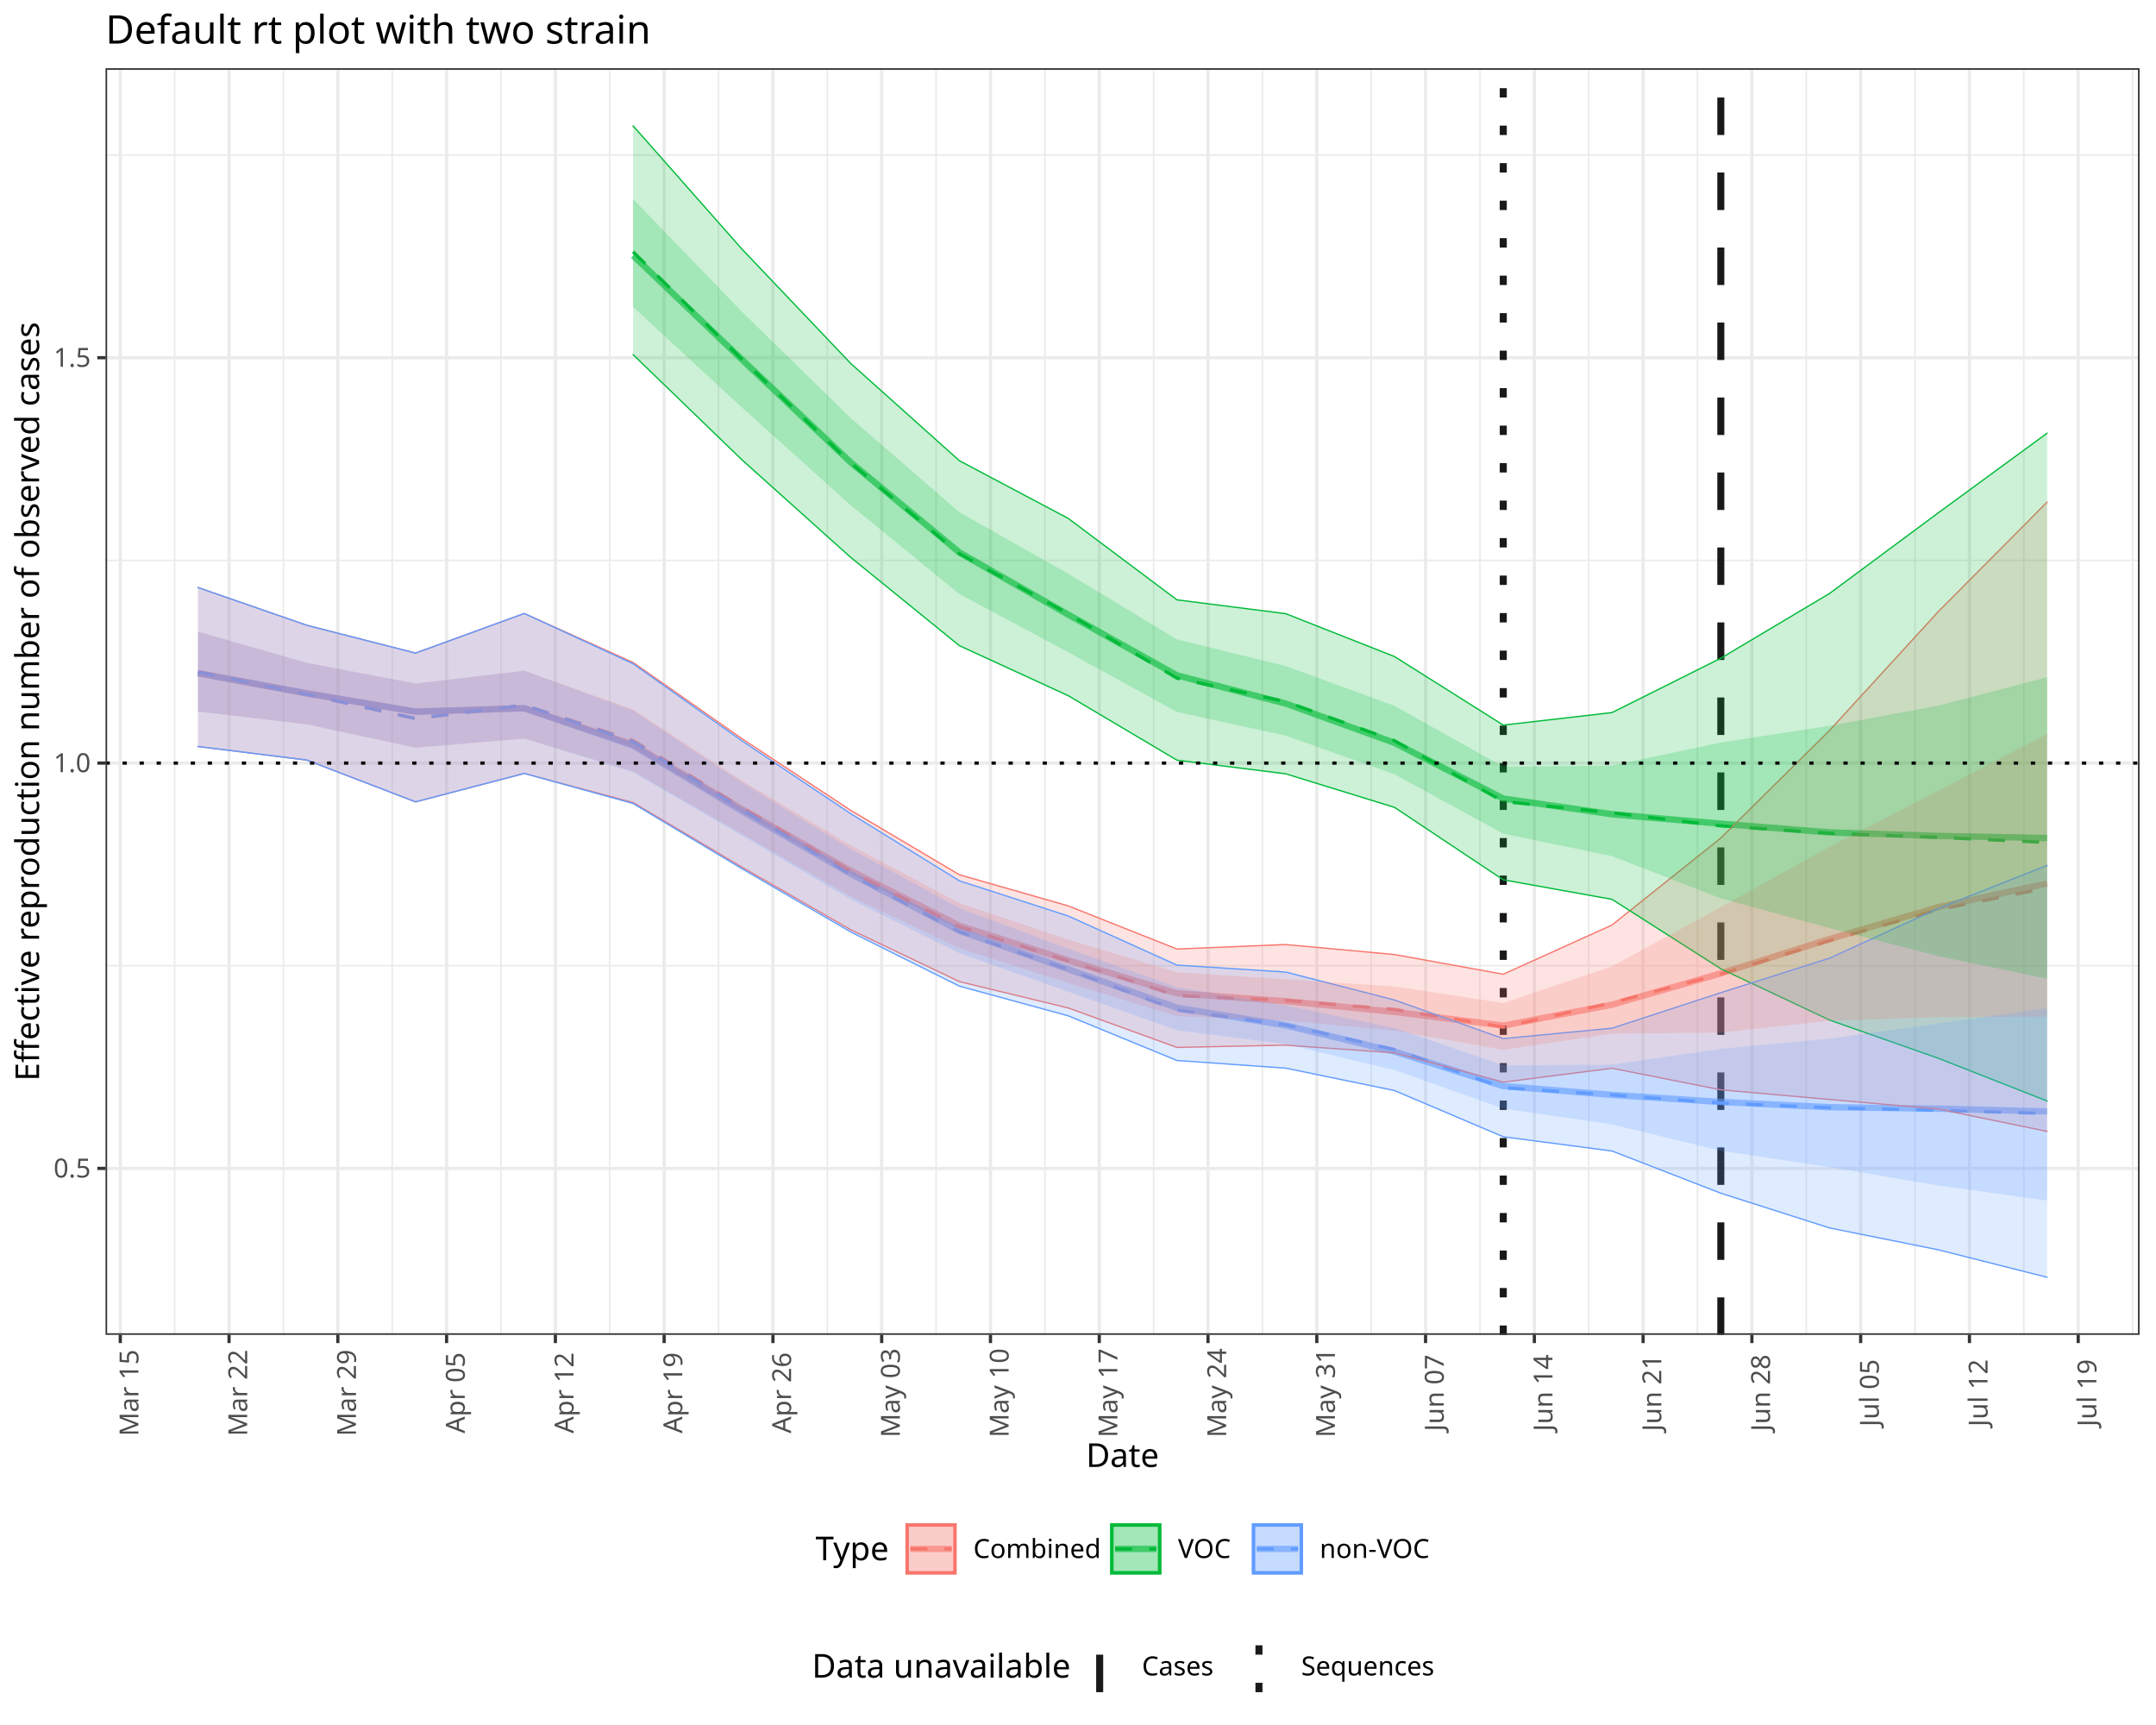
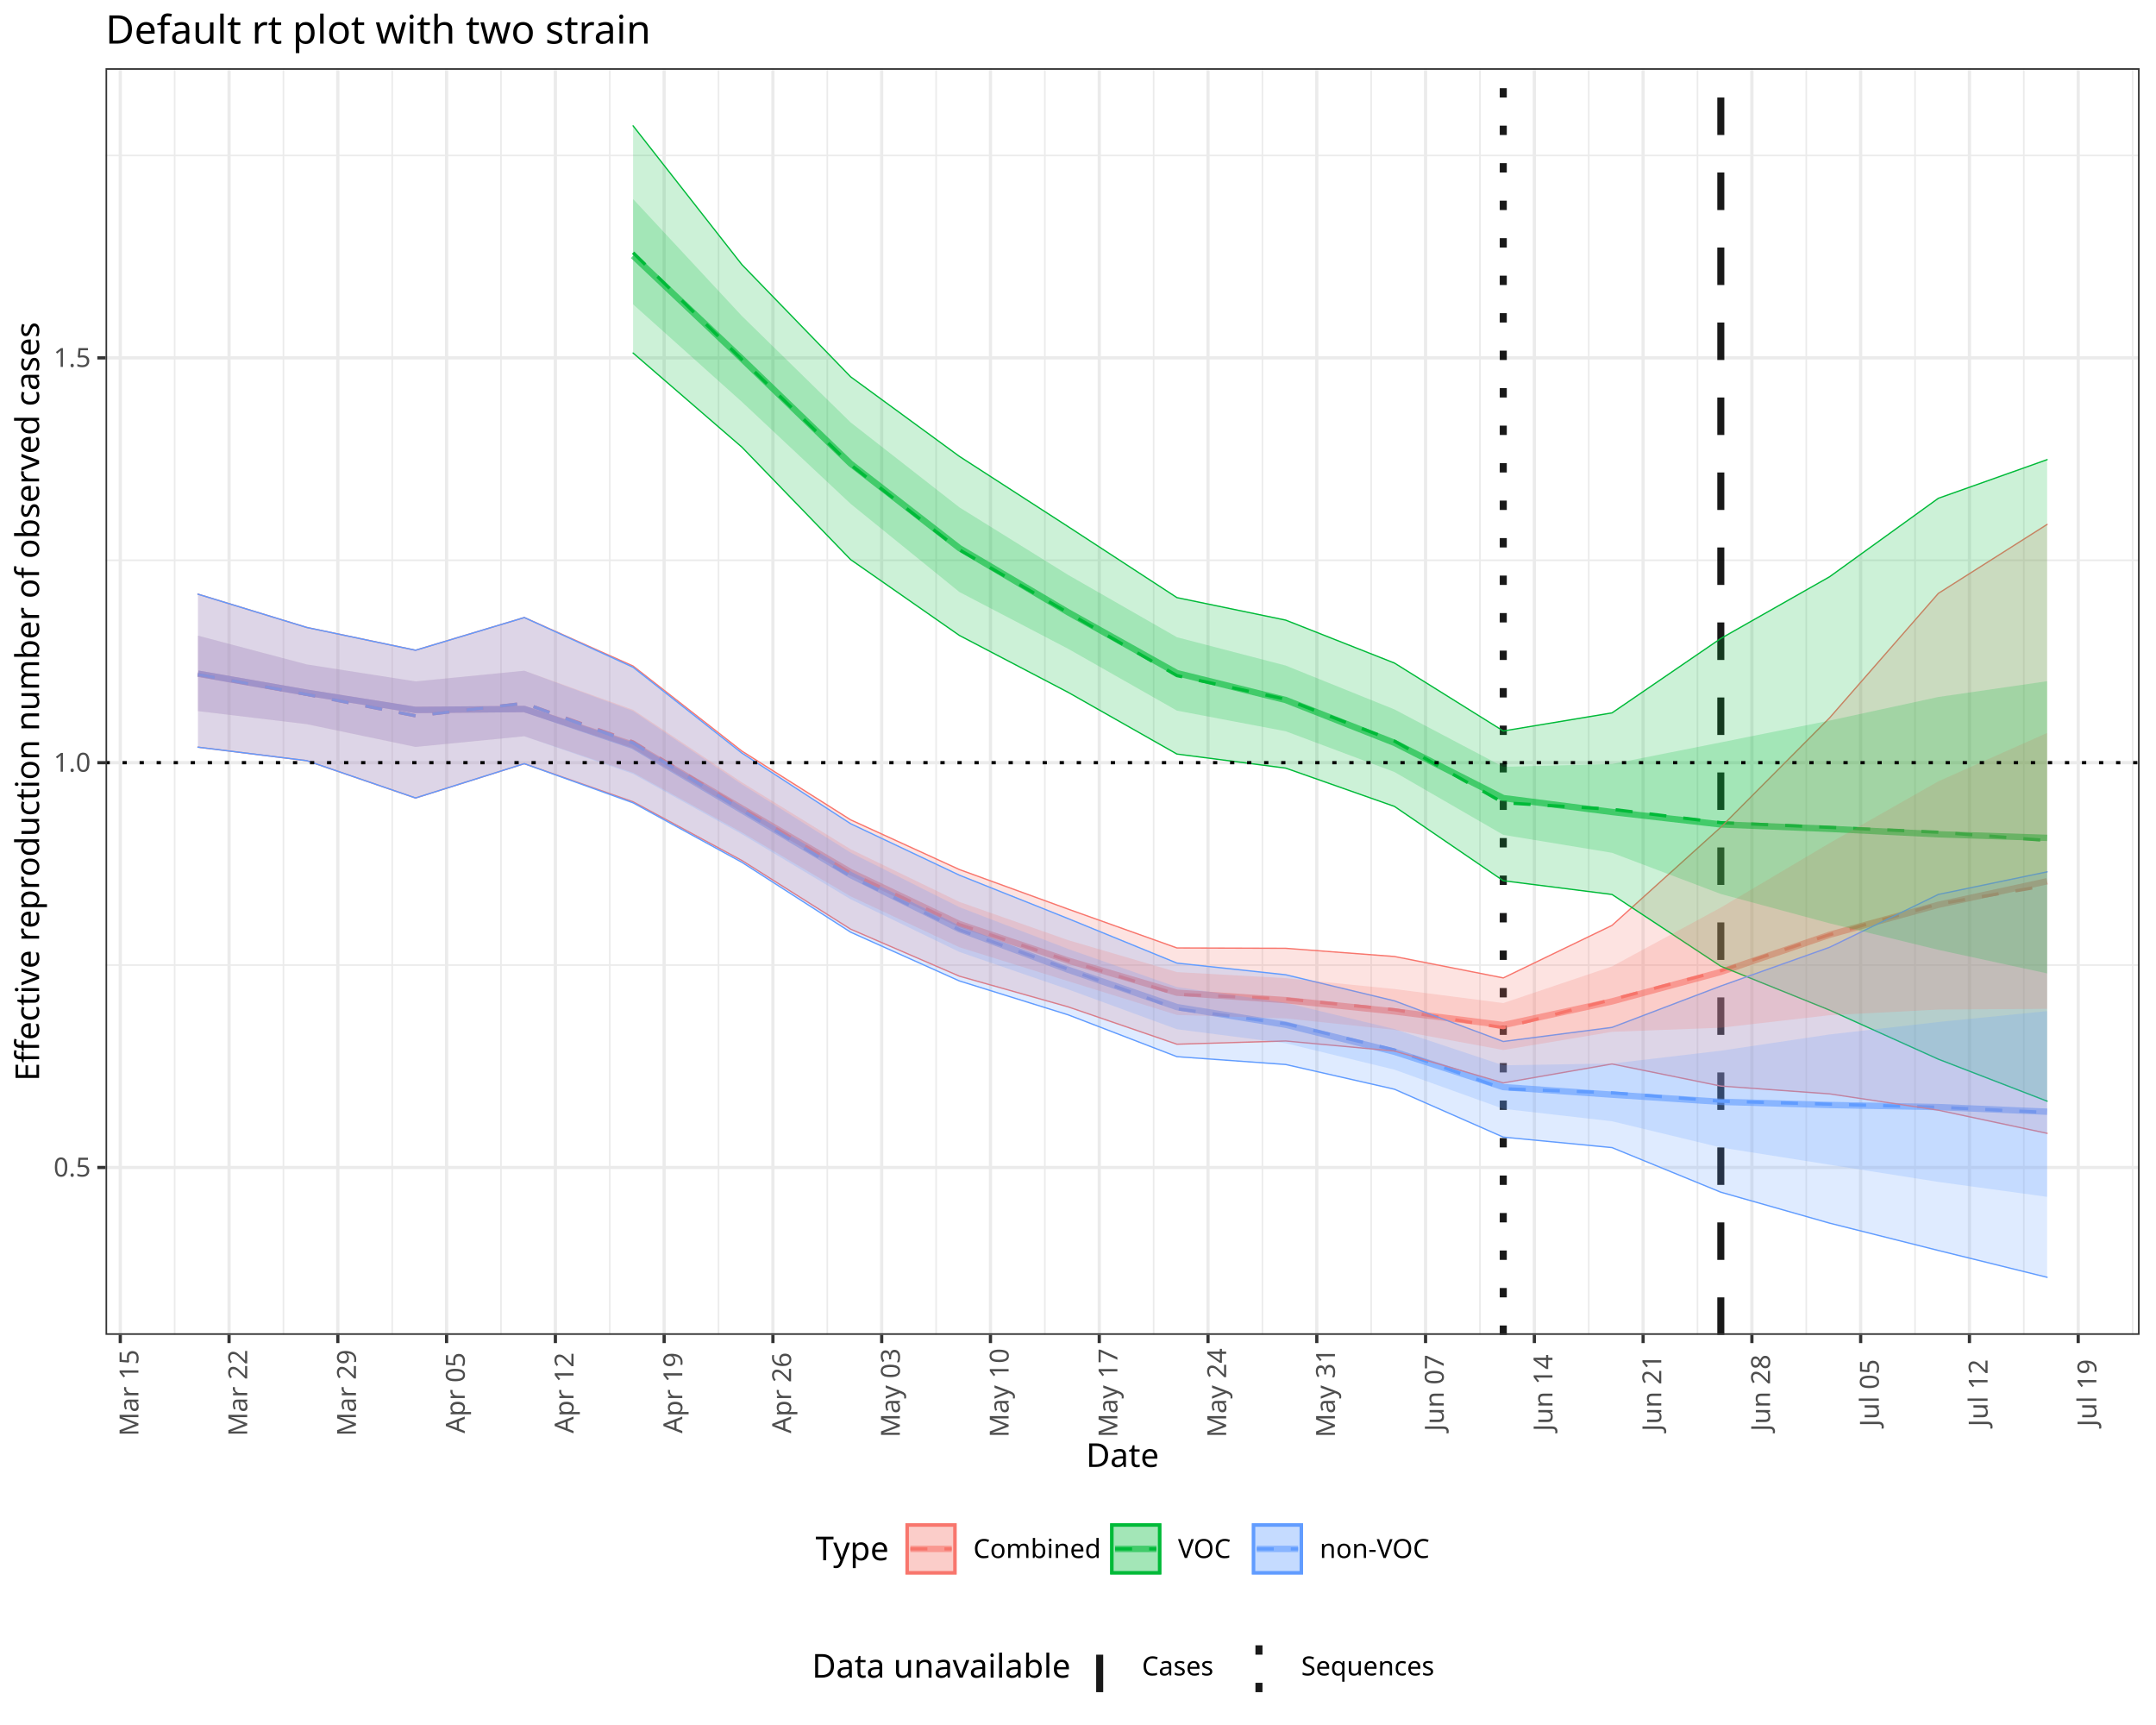
<svg xmlns="http://www.w3.org/2000/svg" class="svglite" data-engine-version="2.0" width="720.00pt" height="576.00pt" viewBox="0 0 720.00 576.00">
  <defs>
    <style type="text/css">
    .svglite line, .svglite polyline, .svglite polygon, .svglite path, .svglite rect, .svglite circle {
      fill: none;
      stroke: #000000;
      stroke-linecap: round;
      stroke-linejoin: round;
      stroke-miterlimit: 10.00;
    }
  </style>
  </defs>
  <rect width="100%" height="100%" style="stroke: none; fill: #FFFFFF;" />
  <defs>
    <clipPath id="cpMC4wMHw3MjAuMDB8MC4wMHw1NzYuMDA=">
      <rect x="0.00" y="0.00" width="720.00" height="576.00" />
    </clipPath>
  </defs>
  <g clip-path="url(#cpMC4wMHw3MjAuMDB8MC4wMHw1NzYuMDA=)">
    <rect x="0.00" y="0.00" width="720.00" height="576.00" style="stroke-width: 1.07; stroke: #FFFFFF; fill: #FFFFFF;" />
  </g>
  <defs>
    <clipPath id="cpMzUuMjR8NzE0LjUyfDIyLjc4fDQ0NS43Mw==">
      <rect x="35.24" y="22.78" width="679.28" height="422.95" />
    </clipPath>
  </defs>
  <g clip-path="url(#cpMzUuMjR8NzE0LjUyfDIyLjc4fDQ0NS43Mw==)">
    <rect x="35.24" y="22.78" width="679.28" height="422.95" style="stroke-width: 1.07; stroke: none; fill: #FFFFFF;" />
-     <polyline points="35.24,322.47 714.52,322.47 " style="stroke-width: 0.53; stroke: #EBEBEB; stroke-linecap: butt;" />
-     <polyline points="35.24,187.13 714.52,187.13 " style="stroke-width: 0.53; stroke: #EBEBEB; stroke-linecap: butt;" />
-     <polyline points="35.24,51.78 714.52,51.78 " style="stroke-width: 0.53; stroke: #EBEBEB; stroke-linecap: butt;" />
+     <polyline points="35.24,322.25 714.52,322.25 " style="stroke-width: 0.53; stroke: #EBEBEB; stroke-linecap: butt;" />
+     <polyline points="35.24,187.08 714.52,187.08 " style="stroke-width: 0.53; stroke: #EBEBEB; stroke-linecap: butt;" />
+     <polyline points="35.24,51.91 714.52,51.91 " style="stroke-width: 0.53; stroke: #EBEBEB; stroke-linecap: butt;" />
    <polyline points="58.33,445.73 58.33,22.78 " style="stroke-width: 0.53; stroke: #EBEBEB; stroke-linecap: butt;" />
    <polyline points="94.66,445.73 94.66,22.78 " style="stroke-width: 0.53; stroke: #EBEBEB; stroke-linecap: butt;" />
    <polyline points="130.98,445.73 130.98,22.78 " style="stroke-width: 0.53; stroke: #EBEBEB; stroke-linecap: butt;" />
    <polyline points="167.31,445.73 167.31,22.78 " style="stroke-width: 0.53; stroke: #EBEBEB; stroke-linecap: butt;" />
    <polyline points="203.63,445.73 203.63,22.78 " style="stroke-width: 0.53; stroke: #EBEBEB; stroke-linecap: butt;" />
    <polyline points="239.96,445.73 239.96,22.78 " style="stroke-width: 0.53; stroke: #EBEBEB; stroke-linecap: butt;" />
    <polyline points="276.28,445.73 276.28,22.78 " style="stroke-width: 0.53; stroke: #EBEBEB; stroke-linecap: butt;" />
    <polyline points="312.61,445.73 312.61,22.78 " style="stroke-width: 0.53; stroke: #EBEBEB; stroke-linecap: butt;" />
    <polyline points="348.93,445.73 348.93,22.78 " style="stroke-width: 0.53; stroke: #EBEBEB; stroke-linecap: butt;" />
    <polyline points="385.26,445.73 385.26,22.78 " style="stroke-width: 0.53; stroke: #EBEBEB; stroke-linecap: butt;" />
    <polyline points="421.58,445.73 421.58,22.78 " style="stroke-width: 0.53; stroke: #EBEBEB; stroke-linecap: butt;" />
    <polyline points="457.91,445.73 457.91,22.78 " style="stroke-width: 0.53; stroke: #EBEBEB; stroke-linecap: butt;" />
    <polyline points="494.23,445.73 494.23,22.78 " style="stroke-width: 0.53; stroke: #EBEBEB; stroke-linecap: butt;" />
    <polyline points="530.56,445.73 530.56,22.78 " style="stroke-width: 0.53; stroke: #EBEBEB; stroke-linecap: butt;" />
    <polyline points="566.88,445.73 566.88,22.78 " style="stroke-width: 0.53; stroke: #EBEBEB; stroke-linecap: butt;" />
    <polyline points="603.21,445.73 603.21,22.78 " style="stroke-width: 0.53; stroke: #EBEBEB; stroke-linecap: butt;" />
    <polyline points="639.53,445.73 639.53,22.78 " style="stroke-width: 0.53; stroke: #EBEBEB; stroke-linecap: butt;" />
    <polyline points="675.86,445.73 675.86,22.78 " style="stroke-width: 0.53; stroke: #EBEBEB; stroke-linecap: butt;" />
    <polyline points="712.19,445.73 712.19,22.78 " style="stroke-width: 0.53; stroke: #EBEBEB; stroke-linecap: butt;" />
-     <polyline points="35.24,390.15 714.52,390.15 " style="stroke-width: 1.07; stroke: #EBEBEB; stroke-linecap: butt;" />
-     <polyline points="35.24,254.80 714.52,254.80 " style="stroke-width: 1.07; stroke: #EBEBEB; stroke-linecap: butt;" />
-     <polyline points="35.24,119.45 714.52,119.45 " style="stroke-width: 1.07; stroke: #EBEBEB; stroke-linecap: butt;" />
+     <polyline points="35.24,389.84 714.52,389.84 " style="stroke-width: 1.07; stroke: #EBEBEB; stroke-linecap: butt;" />
+     <polyline points="35.24,254.67 714.52,254.67 " style="stroke-width: 1.07; stroke: #EBEBEB; stroke-linecap: butt;" />
+     <polyline points="35.24,119.50 714.52,119.50 " style="stroke-width: 1.07; stroke: #EBEBEB; stroke-linecap: butt;" />
    <polyline points="40.17,445.73 40.17,22.78 " style="stroke-width: 1.07; stroke: #EBEBEB; stroke-linecap: butt;" />
    <polyline points="76.49,445.73 76.49,22.78 " style="stroke-width: 1.07; stroke: #EBEBEB; stroke-linecap: butt;" />
    <polyline points="112.82,445.73 112.82,22.78 " style="stroke-width: 1.07; stroke: #EBEBEB; stroke-linecap: butt;" />
    <polyline points="149.14,445.73 149.14,22.78 " style="stroke-width: 1.07; stroke: #EBEBEB; stroke-linecap: butt;" />
    <polyline points="185.47,445.73 185.47,22.78 " style="stroke-width: 1.07; stroke: #EBEBEB; stroke-linecap: butt;" />
    <polyline points="221.79,445.73 221.79,22.78 " style="stroke-width: 1.07; stroke: #EBEBEB; stroke-linecap: butt;" />
    <polyline points="258.12,445.73 258.12,22.78 " style="stroke-width: 1.07; stroke: #EBEBEB; stroke-linecap: butt;" />
    <polyline points="294.44,445.73 294.44,22.78 " style="stroke-width: 1.07; stroke: #EBEBEB; stroke-linecap: butt;" />
    <polyline points="330.77,445.73 330.77,22.78 " style="stroke-width: 1.07; stroke: #EBEBEB; stroke-linecap: butt;" />
    <polyline points="367.10,445.73 367.10,22.78 " style="stroke-width: 1.07; stroke: #EBEBEB; stroke-linecap: butt;" />
    <polyline points="403.42,445.73 403.42,22.78 " style="stroke-width: 1.07; stroke: #EBEBEB; stroke-linecap: butt;" />
    <polyline points="439.75,445.73 439.75,22.78 " style="stroke-width: 1.07; stroke: #EBEBEB; stroke-linecap: butt;" />
    <polyline points="476.07,445.73 476.07,22.78 " style="stroke-width: 1.07; stroke: #EBEBEB; stroke-linecap: butt;" />
    <polyline points="512.40,445.73 512.40,22.78 " style="stroke-width: 1.07; stroke: #EBEBEB; stroke-linecap: butt;" />
    <polyline points="548.72,445.73 548.72,22.78 " style="stroke-width: 1.07; stroke: #EBEBEB; stroke-linecap: butt;" />
    <polyline points="585.05,445.73 585.05,22.78 " style="stroke-width: 1.07; stroke: #EBEBEB; stroke-linecap: butt;" />
    <polyline points="621.37,445.73 621.37,22.78 " style="stroke-width: 1.07; stroke: #EBEBEB; stroke-linecap: butt;" />
    <polyline points="657.70,445.73 657.70,22.78 " style="stroke-width: 1.07; stroke: #EBEBEB; stroke-linecap: butt;" />
    <polyline points="694.02,445.73 694.02,22.78 " style="stroke-width: 1.07; stroke: #EBEBEB; stroke-linecap: butt;" />
    <line x1="574.67" y1="445.73" x2="574.67" y2="22.78" style="stroke-width: 2.35; stroke: #000000; stroke-opacity: 0.90; stroke-dasharray: 12.52,12.52; stroke-linecap: butt;" />
    <line x1="502.02" y1="445.73" x2="502.02" y2="22.78" style="stroke-width: 2.35; stroke: #000000; stroke-opacity: 0.90; stroke-dasharray: 3.13,9.39; stroke-linecap: butt;" />
-     <polyline points="66.11,224.79 102.44,231.52 138.77,237.63 175.09,236.48 211.42,248.59 247.74,270.16 284.07,290.74 320.39,309.10 356.72,320.67 393.04,331.67 429.37,334.31 465.69,337.89 502.02,342.45 538.34,335.48 574.67,325.02 610.99,313.56 647.32,302.89 683.64,295.01 " style="stroke-width: 2.13; stroke: #F8766D; stroke-opacity: 0.60; stroke-linecap: butt;" />
-     <polyline points="211.42,85.31 247.74,120.03 284.07,154.37 320.39,184.47 356.72,205.22 393.04,225.51 429.37,234.93 465.69,248.05 502.02,266.66 538.34,271.89 574.67,275.05 610.99,277.96 647.32,279.13 683.64,279.84 " style="stroke-width: 2.13; stroke: #00BA38; stroke-opacity: 0.60; stroke-linecap: butt;" />
-     <polyline points="66.11,224.79 102.44,231.52 138.77,237.63 175.09,236.48 211.42,248.98 247.74,270.82 284.07,291.80 320.39,310.80 356.72,323.64 393.04,336.49 429.37,342.39 465.69,351.12 502.02,362.66 538.34,365.60 574.67,367.96 610.99,369.72 647.32,370.20 683.64,371.12 " style="stroke-width: 2.13; stroke: #619CFF; stroke-opacity: 0.60; stroke-linecap: butt;" />
-     <polyline points="66.11,224.44 102.44,231.85 138.77,239.94 175.09,235.46 211.42,247.30 247.74,269.62 284.07,290.99 320.39,309.42 356.72,320.84 393.04,332.46 429.37,334.02 465.69,337.07 502.02,342.93 538.34,334.84 574.67,325.26 610.99,314.08 647.32,303.73 683.64,296.52 " style="stroke-width: 1.07; stroke: #F8766D; stroke-dasharray: 5.69,5.69; stroke-linecap: butt;" />
-     <polyline points="211.42,84.08 247.74,119.95 284.07,154.56 320.39,184.91 356.72,204.95 393.04,226.44 429.37,234.30 465.69,247.34 502.02,267.62 538.34,271.42 574.67,275.77 610.99,278.24 647.32,279.62 683.64,281.31 " style="stroke-width: 1.07; stroke: #00BA38; stroke-dasharray: 5.69,5.69; stroke-linecap: butt;" />
-     <polyline points="66.11,224.44 102.44,231.85 138.77,239.94 175.09,235.46 211.42,247.68 247.74,270.26 284.07,292.04 320.39,311.15 356.72,323.75 393.04,337.28 429.37,342.23 465.69,350.43 502.02,363.20 538.34,365.59 574.67,368.33 610.99,369.88 647.32,370.75 683.64,371.81 " style="stroke-width: 1.07; stroke: #619CFF; stroke-dasharray: 5.69,5.69; stroke-linecap: butt;" />
-     <polygon points="66.11,196.18 102.44,208.78 138.77,218.07 175.09,204.84 211.42,221.21 247.74,246.62 284.07,270.56 320.39,292.09 356.72,302.48 393.04,316.89 429.37,315.39 465.69,318.73 502.02,325.31 538.34,308.87 574.67,279.82 610.99,243.89 647.32,204.20 683.64,167.65 683.64,377.79 647.32,370.33 610.99,367.13 574.67,363.90 538.34,356.70 502.02,361.34 465.69,351.57 429.37,348.99 393.04,349.75 356.72,336.57 320.39,327.77 284.07,310.43 247.74,289.52 211.42,267.98 175.09,258.26 138.77,267.76 102.44,253.80 66.11,249.27 " style="stroke-width: 0.00; stroke: none; fill: #F8766D; fill-opacity: 0.20;" />
-     <polyline points="66.11,196.18 102.44,208.78 138.77,218.07 175.09,204.84 211.42,221.21 247.74,246.62 284.07,270.56 320.39,292.09 356.72,302.48 393.04,316.89 429.37,315.39 465.69,318.73 502.02,325.31 538.34,308.87 574.67,279.82 610.99,243.89 647.32,204.20 683.64,167.65 " style="stroke-width: 0.43; stroke: #F8766D;" />
-     <polyline points="683.64,377.79 647.32,370.33 610.99,367.13 574.67,363.90 538.34,356.70 502.02,361.34 465.69,351.57 429.37,348.99 393.04,349.75 356.72,336.57 320.39,327.77 284.07,310.43 247.74,289.52 211.42,267.98 175.09,258.26 138.77,267.76 102.44,253.80 66.11,249.27 " style="stroke-width: 0.43; stroke: #F8766D;" />
-     <polygon points="211.42,42.01 247.74,83.14 284.07,121.33 320.39,153.84 356.72,173.09 393.04,200.29 429.37,204.91 465.69,219.23 502.02,242.12 538.34,237.94 574.67,219.78 610.99,198.16 647.32,171.22 683.64,144.64 683.64,367.65 647.32,353.38 610.99,340.61 574.67,323.49 538.34,300.30 502.02,293.79 465.69,269.59 429.37,258.39 393.04,253.83 356.72,232.29 320.39,215.60 284.07,186.10 247.74,153.51 211.42,118.42 " style="stroke-width: 0.00; stroke: none; fill: #00BA38; fill-opacity: 0.20;" />
-     <polyline points="211.42,42.01 247.74,83.14 284.07,121.33 320.39,153.84 356.72,173.09 393.04,200.29 429.37,204.91 465.69,219.23 502.02,242.12 538.34,237.94 574.67,219.78 610.99,198.16 647.32,171.22 683.64,144.64 " style="stroke-width: 0.43; stroke: #00BA38;" />
-     <polyline points="683.64,367.65 647.32,353.38 610.99,340.61 574.67,323.49 538.34,300.30 502.02,293.79 465.69,269.59 429.37,258.39 393.04,253.83 356.72,232.29 320.39,215.60 284.07,186.10 247.74,153.51 211.42,118.42 " style="stroke-width: 0.43; stroke: #00BA38;" />
-     <polygon points="66.11,196.18 102.44,208.78 138.77,218.07 175.09,204.84 211.42,221.64 247.74,247.36 284.07,271.69 320.39,294.12 356.72,305.86 393.04,322.26 429.37,324.59 465.69,333.91 502.02,346.81 538.34,343.33 574.67,331.47 610.99,319.95 647.32,303.31 683.64,288.97 683.64,426.51 647.32,417.33 610.99,410.03 574.67,398.43 538.34,384.34 502.02,379.58 465.69,364.15 429.37,356.67 393.04,354.11 356.72,339.19 320.39,329.29 284.07,311.17 247.74,290.05 211.42,268.30 175.09,258.26 138.77,267.76 102.44,253.80 66.11,249.27 " style="stroke-width: 0.00; stroke: none; fill: #619CFF; fill-opacity: 0.20;" />
-     <polyline points="66.11,196.18 102.44,208.78 138.77,218.07 175.09,204.84 211.42,221.64 247.74,247.36 284.07,271.69 320.39,294.12 356.72,305.86 393.04,322.26 429.37,324.59 465.69,333.91 502.02,346.81 538.34,343.33 574.67,331.47 610.99,319.95 647.32,303.31 683.64,288.97 " style="stroke-width: 0.43; stroke: #619CFF;" />
-     <polyline points="683.64,426.51 647.32,417.33 610.99,410.03 574.67,398.43 538.34,384.34 502.02,379.58 465.69,364.15 429.37,356.67 393.04,354.11 356.72,339.19 320.39,329.29 284.07,311.17 247.74,290.05 211.42,268.30 175.09,258.26 138.77,267.76 102.44,253.80 66.11,249.27 " style="stroke-width: 0.43; stroke: #619CFF;" />
-     <polygon points="66.11,210.90 102.44,221.32 138.77,228.24 175.09,223.94 211.42,236.86 247.74,260.63 284.07,282.23 320.39,301.54 356.72,313.74 393.04,324.65 429.37,326.99 465.69,329.39 502.02,334.92 538.34,322.65 574.67,302.93 610.99,282.74 647.32,264.03 683.64,245.06 683.64,339.44 647.32,339.65 610.99,340.83 574.67,344.79 538.34,345.17 502.02,350.57 465.69,344.15 429.37,340.80 393.04,339.32 356.72,328.28 320.39,316.62 284.07,299.35 247.74,278.41 211.42,257.54 175.09,246.60 138.77,249.68 102.44,241.87 66.11,237.60 " style="stroke-width: 0.00; stroke: none; fill: #F8766D; fill-opacity: 0.20;" />
-     <polyline points="66.11,210.90 102.44,221.32 138.77,228.24 175.09,223.94 211.42,236.86 247.74,260.63 284.07,282.23 320.39,301.54 356.72,313.74 393.04,324.65 429.37,326.99 465.69,329.39 502.02,334.92 538.34,322.65 574.67,302.93 610.99,282.74 647.32,264.03 683.64,245.06 " style="stroke-width: 1.07; stroke: none;" />
-     <polyline points="683.64,339.44 647.32,339.65 610.99,340.83 574.67,344.79 538.34,345.17 502.02,350.57 465.69,344.15 429.37,340.80 393.04,339.32 356.72,328.28 320.39,316.62 284.07,299.35 247.74,278.41 211.42,257.54 175.09,246.60 138.77,249.68 102.44,241.87 66.11,237.60 " style="stroke-width: 1.07; stroke: none;" />
-     <polygon points="211.42,66.46 247.74,104.08 284.07,139.56 320.39,171.04 356.72,191.57 393.04,213.51 429.37,222.40 465.69,235.71 502.02,256.02 538.34,255.65 574.67,247.93 610.99,242.36 647.32,235.63 683.64,226.14 683.64,326.81 647.32,319.29 610.99,309.90 574.67,299.98 538.34,285.87 502.02,278.37 465.69,258.53 429.37,245.64 393.04,237.73 356.72,217.78 320.39,198.34 284.07,168.70 247.74,136.03 211.42,102.46 " style="stroke-width: 0.00; stroke: none; fill: #00BA38; fill-opacity: 0.20;" />
-     <polyline points="211.42,66.46 247.74,104.08 284.07,139.56 320.39,171.04 356.72,191.57 393.04,213.51 429.37,222.40 465.69,235.71 502.02,256.02 538.34,255.65 574.67,247.93 610.99,242.36 647.32,235.63 683.64,226.14 " style="stroke-width: 1.07; stroke: none;" />
-     <polyline points="683.64,326.81 647.32,319.29 610.99,309.90 574.67,299.98 538.34,285.87 502.02,278.37 465.69,258.53 429.37,245.64 393.04,237.73 356.72,217.78 320.39,198.34 284.07,168.70 247.74,136.03 211.42,102.46 " style="stroke-width: 1.07; stroke: none;" />
-     <polygon points="66.11,210.90 102.44,221.32 138.77,228.24 175.09,223.94 211.42,237.30 247.74,261.28 284.07,283.43 320.39,303.19 356.72,316.78 393.04,329.59 429.37,335.71 465.69,343.23 502.02,355.70 538.34,355.50 574.67,350.19 610.99,346.81 647.32,341.74 683.64,336.61 683.64,400.88 647.32,395.84 610.99,389.70 574.67,384.25 538.34,375.45 502.02,370.16 465.69,357.29 429.37,348.67 393.04,344.02 356.72,331.17 320.39,318.28 284.07,300.35 247.74,279.02 211.42,257.92 175.09,246.60 138.77,249.68 102.44,241.87 66.11,237.60 " style="stroke-width: 0.00; stroke: none; fill: #619CFF; fill-opacity: 0.20;" />
-     <polyline points="66.11,210.90 102.44,221.32 138.77,228.24 175.09,223.94 211.42,237.30 247.74,261.28 284.07,283.43 320.39,303.19 356.72,316.78 393.04,329.59 429.37,335.71 465.69,343.23 502.02,355.70 538.34,355.50 574.67,350.19 610.99,346.81 647.32,341.74 683.64,336.61 " style="stroke-width: 1.07; stroke: none;" />
-     <polyline points="683.64,400.88 647.32,395.84 610.99,389.70 574.67,384.25 538.34,375.45 502.02,370.16 465.69,357.29 429.37,348.67 393.04,344.02 356.72,331.17 320.39,318.28 284.07,300.35 247.74,279.02 211.42,257.92 175.09,246.60 138.77,249.68 102.44,241.87 66.11,237.60 " style="stroke-width: 1.07; stroke: none;" />
-     <line x1="35.24" y1="254.80" x2="714.52" y2="254.80" style="stroke-width: 1.07; stroke-dasharray: 1.42,4.27; stroke-linecap: butt;" />
+     <polyline points="66.11,224.95 102.44,231.30 138.77,237.06 175.09,236.75 211.42,248.68 247.74,269.93 284.07,291.21 320.39,308.53 356.72,320.75 393.04,331.48 429.37,333.96 465.69,337.73 502.02,342.29 538.34,334.38 574.67,324.55 610.99,312.13 647.32,302.12 683.64,294.26 " style="stroke-width: 2.13; stroke: #F8766D; stroke-opacity: 0.60; stroke-linecap: butt;" />
+     <polyline points="211.42,85.40 247.74,119.79 284.07,154.83 320.39,183.02 356.72,204.46 393.04,224.76 429.37,233.75 465.69,248.05 502.02,266.49 538.34,271.14 574.67,275.29 610.99,276.76 647.32,278.58 683.64,279.78 " style="stroke-width: 2.13; stroke: #00BA38; stroke-opacity: 0.60; stroke-linecap: butt;" />
+     <polyline points="66.11,224.95 102.44,231.30 138.77,237.06 175.09,236.75 211.42,249.04 247.74,270.55 284.07,292.20 320.39,310.27 356.72,323.81 393.04,336.28 429.37,342.18 465.69,351.21 502.02,362.99 538.34,365.52 574.67,367.92 610.99,368.97 647.32,369.67 683.64,371.21 " style="stroke-width: 2.13; stroke: #619CFF; stroke-opacity: 0.60; stroke-linecap: butt;" />
+     <polyline points="66.11,225.17 102.44,231.86 138.77,239.02 175.09,234.85 211.42,247.72 247.74,269.86 284.07,291.55 320.39,308.71 356.72,320.76 393.04,332.00 429.37,333.56 465.69,337.16 502.02,343.16 538.34,333.78 574.67,324.14 610.99,312.10 647.32,301.88 683.64,295.65 " style="stroke-width: 1.07; stroke: #F8766D; stroke-dasharray: 5.69,5.69; stroke-linecap: butt;" />
+     <polyline points="211.42,84.37 247.74,120.01 284.07,155.17 320.39,183.58 356.72,204.63 393.04,225.60 429.37,233.51 465.69,247.46 502.02,268.05 538.34,270.23 574.67,274.70 610.99,276.28 647.32,277.89 683.64,280.65 " style="stroke-width: 1.07; stroke: #00BA38; stroke-dasharray: 5.69,5.69; stroke-linecap: butt;" />
+     <polyline points="66.11,225.17 102.44,231.86 138.77,239.02 175.09,234.85 211.42,248.10 247.74,270.50 284.07,292.60 320.39,310.45 356.72,323.68 393.04,336.85 429.37,341.83 465.69,350.59 502.02,363.53 538.34,364.90 574.67,367.71 610.99,368.70 647.32,369.72 683.64,371.45 " style="stroke-width: 1.07; stroke: #619CFF; stroke-dasharray: 5.69,5.69; stroke-linecap: butt;" />
+     <polygon points="66.11,198.40 102.44,209.51 138.77,217.12 175.09,206.20 211.42,222.40 247.74,250.79 284.07,273.75 320.39,290.35 356.72,303.57 393.04,316.53 429.37,316.65 465.69,319.39 502.02,326.54 538.34,309.00 574.67,276.21 610.99,239.71 647.32,198.13 683.64,175.11 683.64,378.43 647.32,370.71 610.99,365.26 574.67,362.65 538.34,355.27 502.02,361.60 465.69,350.96 429.37,347.60 393.04,348.68 356.72,336.21 320.39,325.96 284.07,310.26 247.74,287.32 211.42,267.73 175.09,255.00 138.77,266.46 102.44,254.00 66.11,249.49 " style="stroke-width: 0.00; stroke: none; fill: #F8766D; fill-opacity: 0.20;" />
+     <polyline points="66.11,198.40 102.44,209.51 138.77,217.12 175.09,206.20 211.42,222.40 247.74,250.79 284.07,273.75 320.39,290.35 356.72,303.57 393.04,316.53 429.37,316.65 465.69,319.39 502.02,326.54 538.34,309.00 574.67,276.21 610.99,239.71 647.32,198.13 683.64,175.11 " style="stroke-width: 0.43; stroke: #F8766D;" />
+     <polyline points="683.64,378.43 647.32,370.71 610.99,365.26 574.67,362.65 538.34,355.27 502.02,361.60 465.69,350.96 429.37,347.60 393.04,348.68 356.72,336.21 320.39,325.96 284.07,310.26 247.74,287.32 211.42,267.73 175.09,255.00 138.77,266.46 102.44,254.00 66.11,249.49 " style="stroke-width: 0.43; stroke: #F8766D;" />
+     <polygon points="211.42,42.01 247.74,88.34 284.07,125.82 320.39,152.39 356.72,175.86 393.04,199.55 429.37,207.07 465.69,221.41 502.02,244.08 538.34,238.04 574.67,213.19 610.99,192.59 647.32,166.38 683.64,153.48 683.64,367.70 647.32,353.68 610.99,337.29 574.67,322.64 538.34,298.68 502.02,294.09 465.69,269.28 429.37,256.49 393.04,251.79 356.72,231.19 320.39,212.18 284.07,186.86 247.74,149.29 211.42,117.88 " style="stroke-width: 0.00; stroke: none; fill: #00BA38; fill-opacity: 0.20;" />
+     <polyline points="211.42,42.01 247.74,88.34 284.07,125.82 320.39,152.39 356.72,175.86 393.04,199.55 429.37,207.07 465.69,221.41 502.02,244.08 538.34,238.04 574.67,213.19 610.99,192.59 647.32,166.38 683.64,153.48 " style="stroke-width: 0.43; stroke: #00BA38;" />
+     <polyline points="683.64,367.70 647.32,353.68 610.99,337.29 574.67,322.64 538.34,298.68 502.02,294.09 465.69,269.28 429.37,256.49 393.04,251.79 356.72,231.19 320.39,212.18 284.07,186.86 247.74,149.29 211.42,117.88 " style="stroke-width: 0.43; stroke: #00BA38;" />
+     <polygon points="66.11,198.40 102.44,209.51 138.77,217.12 175.09,206.20 211.42,222.81 247.74,251.45 284.07,275.05 320.39,292.23 356.72,306.74 393.04,321.59 429.37,325.49 465.69,334.20 502.02,347.77 538.34,343.06 574.67,329.24 610.99,316.31 647.32,298.66 683.64,291.12 683.64,426.51 647.32,417.55 610.99,408.42 574.67,398.09 538.34,383.20 502.02,379.70 465.69,363.71 429.37,355.45 393.04,352.84 356.72,338.87 320.39,327.55 284.07,311.27 247.74,287.93 211.42,268.08 175.09,255.00 138.77,266.46 102.44,254.00 66.11,249.49 " style="stroke-width: 0.00; stroke: none; fill: #619CFF; fill-opacity: 0.20;" />
+     <polyline points="66.11,198.40 102.44,209.51 138.77,217.12 175.09,206.20 211.42,222.81 247.74,251.45 284.07,275.05 320.39,292.23 356.72,306.74 393.04,321.59 429.37,325.49 465.69,334.20 502.02,347.77 538.34,343.06 574.67,329.24 610.99,316.31 647.32,298.66 683.64,291.12 " style="stroke-width: 0.43; stroke: #619CFF;" />
+     <polyline points="683.64,426.51 647.32,417.55 610.99,408.42 574.67,398.09 538.34,383.20 502.02,379.70 465.69,363.71 429.37,355.45 393.04,352.84 356.72,338.87 320.39,327.55 284.07,311.27 247.74,287.93 211.42,268.08 175.09,255.00 138.77,266.46 102.44,254.00 66.11,249.49 " style="stroke-width: 0.43; stroke: #619CFF;" />
+     <polygon points="66.11,212.25 102.44,221.86 138.77,227.53 175.09,223.96 211.42,237.01 247.74,261.22 284.07,283.57 320.39,301.15 356.72,313.93 393.04,324.59 429.37,326.62 465.69,330.25 502.02,334.94 538.34,322.69 574.67,303.04 610.99,281.52 647.32,260.88 683.64,244.73 683.64,336.86 647.32,337.10 610.99,338.99 574.67,343.17 538.34,344.54 502.02,350.62 465.69,343.89 429.37,340.06 393.04,338.91 356.72,327.64 320.39,316.30 284.07,299.30 247.74,277.96 211.42,258.03 175.09,245.85 138.77,249.41 102.44,241.81 66.11,237.45 " style="stroke-width: 0.00; stroke: none; fill: #F8766D; fill-opacity: 0.20;" />
+     <polyline points="66.11,212.25 102.44,221.86 138.77,227.53 175.09,223.96 211.42,237.01 247.74,261.22 284.07,283.57 320.39,301.15 356.72,313.93 393.04,324.59 429.37,326.62 465.69,330.25 502.02,334.94 538.34,322.69 574.67,303.04 610.99,281.52 647.32,260.88 683.64,244.73 " style="stroke-width: 1.07; stroke: none;" />
+     <polyline points="683.64,336.86 647.32,337.10 610.99,338.99 574.67,343.17 538.34,344.54 502.02,350.62 465.69,343.89 429.37,340.06 393.04,338.91 356.72,327.64 320.39,316.30 284.07,299.30 247.74,277.96 211.42,258.03 175.09,245.85 138.77,249.41 102.44,241.81 66.11,237.45 " style="stroke-width: 1.07; stroke: none;" />
+     <polygon points="211.42,66.46 247.74,105.49 284.07,141.05 320.39,169.41 356.72,191.98 393.04,212.78 429.37,222.24 465.69,236.89 502.02,256.05 538.34,255.11 574.67,247.89 610.99,240.61 647.32,232.73 683.64,227.46 683.64,325.04 647.32,317.17 610.99,308.31 574.67,298.51 538.34,284.76 502.02,278.77 465.69,257.79 429.37,244.18 393.04,237.29 356.72,216.65 320.39,197.68 284.07,168.23 247.74,134.17 211.42,101.62 " style="stroke-width: 0.00; stroke: none; fill: #00BA38; fill-opacity: 0.20;" />
+     <polyline points="211.42,66.46 247.74,105.49 284.07,141.05 320.39,169.41 356.72,191.98 393.04,212.78 429.37,222.24 465.69,236.89 502.02,256.05 538.34,255.11 574.67,247.89 610.99,240.61 647.32,232.73 683.64,227.46 " style="stroke-width: 1.07; stroke: none;" />
+     <polyline points="683.64,325.04 647.32,317.17 610.99,308.31 574.67,298.51 538.34,284.76 502.02,278.77 465.69,257.79 429.37,244.18 393.04,237.29 356.72,216.65 320.39,197.68 284.07,168.23 247.74,134.17 211.42,101.62 " style="stroke-width: 1.07; stroke: none;" />
+     <polygon points="66.11,212.25 102.44,221.86 138.77,227.53 175.09,223.96 211.42,237.43 247.74,261.89 284.07,284.70 320.39,302.91 356.72,316.87 393.04,329.60 429.37,334.84 465.69,343.62 502.02,355.71 538.34,355.12 574.67,350.84 610.99,345.41 647.32,341.26 683.64,337.62 683.64,399.64 647.32,394.66 610.99,388.92 574.67,383.17 538.34,374.41 502.02,370.25 465.69,357.18 429.37,348.36 393.04,343.68 356.72,330.37 320.39,317.87 284.07,300.28 247.74,278.53 211.42,258.42 175.09,245.85 138.77,249.41 102.44,241.81 66.11,237.45 " style="stroke-width: 0.00; stroke: none; fill: #619CFF; fill-opacity: 0.20;" />
+     <polyline points="66.11,212.25 102.44,221.86 138.77,227.53 175.09,223.96 211.42,237.43 247.74,261.89 284.07,284.70 320.39,302.91 356.72,316.87 393.04,329.60 429.37,334.84 465.69,343.62 502.02,355.71 538.34,355.12 574.67,350.84 610.99,345.41 647.32,341.26 683.64,337.62 " style="stroke-width: 1.07; stroke: none;" />
+     <polyline points="683.64,399.64 647.32,394.66 610.99,388.92 574.67,383.17 538.34,374.41 502.02,370.25 465.69,357.18 429.37,348.36 393.04,343.68 356.72,330.37 320.39,317.87 284.07,300.28 247.74,278.53 211.42,258.42 175.09,245.85 138.77,249.41 102.44,241.81 66.11,237.45 " style="stroke-width: 1.07; stroke: none;" />
+     <line x1="35.24" y1="254.67" x2="714.52" y2="254.67" style="stroke-width: 1.07; stroke-dasharray: 1.42,4.27; stroke-linecap: butt;" />
    <rect x="35.24" y="22.78" width="679.28" height="422.95" style="stroke-width: 1.07; stroke: #333333;" />
  </g>
  <g clip-path="url(#cpMC4wMHw3MjAuMDB8MC4wMHw1NzYuMDA=)">
-     <text x="30.31" y="393.18" text-anchor="end" style="font-size: 8.80px; fill: #4D4D4D; font-family: sans;" textLength="12.23px" lengthAdjust="spacingAndGlyphs">0.5</text>
-     <text x="30.31" y="257.83" text-anchor="end" style="font-size: 8.80px; fill: #4D4D4D; font-family: sans;" textLength="12.23px" lengthAdjust="spacingAndGlyphs">1.0</text>
-     <text x="30.31" y="122.48" text-anchor="end" style="font-size: 8.80px; fill: #4D4D4D; font-family: sans;" textLength="12.23px" lengthAdjust="spacingAndGlyphs">1.5</text>
-     <polyline points="32.50,390.15 35.24,390.15 " style="stroke-width: 1.07; stroke: #333333; stroke-linecap: butt;" />
-     <polyline points="32.50,254.80 35.24,254.80 " style="stroke-width: 1.07; stroke: #333333; stroke-linecap: butt;" />
-     <polyline points="32.50,119.45 35.24,119.45 " style="stroke-width: 1.07; stroke: #333333; stroke-linecap: butt;" />
+     <text x="30.31" y="392.86" text-anchor="end" style="font-size: 8.80px; fill: #4D4D4D; font-family: sans;" textLength="12.23px" lengthAdjust="spacingAndGlyphs">0.5</text>
+     <text x="30.31" y="257.69" text-anchor="end" style="font-size: 8.80px; fill: #4D4D4D; font-family: sans;" textLength="12.23px" lengthAdjust="spacingAndGlyphs">1.0</text>
+     <text x="30.31" y="122.52" text-anchor="end" style="font-size: 8.80px; fill: #4D4D4D; font-family: sans;" textLength="12.23px" lengthAdjust="spacingAndGlyphs">1.5</text>
+     <polyline points="32.50,389.84 35.24,389.84 " style="stroke-width: 1.07; stroke: #333333; stroke-linecap: butt;" />
+     <polyline points="32.50,254.67 35.24,254.67 " style="stroke-width: 1.07; stroke: #333333; stroke-linecap: butt;" />
+     <polyline points="32.50,119.50 35.24,119.50 " style="stroke-width: 1.07; stroke: #333333; stroke-linecap: butt;" />
    <polyline points="40.17,448.47 40.17,445.73 " style="stroke-width: 1.07; stroke: #333333; stroke-linecap: butt;" />
    <polyline points="76.49,448.47 76.49,445.73 " style="stroke-width: 1.07; stroke: #333333; stroke-linecap: butt;" />
    <polyline points="112.82,448.47 112.82,445.73 " style="stroke-width: 1.07; stroke: #333333; stroke-linecap: butt;" />
    <polyline points="149.14,448.47 149.14,445.73 " style="stroke-width: 1.07; stroke: #333333; stroke-linecap: butt;" />
    <polyline points="185.47,448.47 185.47,445.73 " style="stroke-width: 1.07; stroke: #333333; stroke-linecap: butt;" />
    <polyline points="221.79,448.47 221.79,445.73 " style="stroke-width: 1.07; stroke: #333333; stroke-linecap: butt;" />
    <polyline points="258.12,448.47 258.12,445.73 " style="stroke-width: 1.07; stroke: #333333; stroke-linecap: butt;" />
    <polyline points="294.44,448.47 294.44,445.73 " style="stroke-width: 1.07; stroke: #333333; stroke-linecap: butt;" />
    <polyline points="330.77,448.47 330.77,445.73 " style="stroke-width: 1.07; stroke: #333333; stroke-linecap: butt;" />
    <polyline points="367.10,448.47 367.10,445.73 " style="stroke-width: 1.07; stroke: #333333; stroke-linecap: butt;" />
    <polyline points="403.42,448.47 403.42,445.73 " style="stroke-width: 1.07; stroke: #333333; stroke-linecap: butt;" />
    <polyline points="439.75,448.47 439.75,445.73 " style="stroke-width: 1.07; stroke: #333333; stroke-linecap: butt;" />
    <polyline points="476.07,448.47 476.07,445.73 " style="stroke-width: 1.07; stroke: #333333; stroke-linecap: butt;" />
    <polyline points="512.40,448.47 512.40,445.73 " style="stroke-width: 1.07; stroke: #333333; stroke-linecap: butt;" />
    <polyline points="548.72,448.47 548.72,445.73 " style="stroke-width: 1.07; stroke: #333333; stroke-linecap: butt;" />
    <polyline points="585.05,448.47 585.05,445.73 " style="stroke-width: 1.07; stroke: #333333; stroke-linecap: butt;" />
    <polyline points="621.37,448.47 621.37,445.73 " style="stroke-width: 1.07; stroke: #333333; stroke-linecap: butt;" />
    <polyline points="657.70,448.47 657.70,445.73 " style="stroke-width: 1.07; stroke: #333333; stroke-linecap: butt;" />
    <polyline points="694.02,448.47 694.02,445.73 " style="stroke-width: 1.07; stroke: #333333; stroke-linecap: butt;" />
    <text transform="translate(46.22,465.10) rotate(-90)" text-anchor="middle" style="font-size: 8.80px; fill: #4D4D4D; font-family: sans;" textLength="27.39px" lengthAdjust="spacingAndGlyphs">Mar 15</text>
    <text transform="translate(82.55,465.10) rotate(-90)" text-anchor="middle" style="font-size: 8.80px; fill: #4D4D4D; font-family: sans;" textLength="27.39px" lengthAdjust="spacingAndGlyphs">Mar 22</text>
    <text transform="translate(118.87,465.10) rotate(-90)" text-anchor="middle" style="font-size: 8.80px; fill: #4D4D4D; font-family: sans;" textLength="27.39px" lengthAdjust="spacingAndGlyphs">Mar 29</text>
    <text transform="translate(155.20,465.10) rotate(-90)" text-anchor="middle" style="font-size: 8.80px; fill: #4D4D4D; font-family: sans;" textLength="25.93px" lengthAdjust="spacingAndGlyphs">Apr 05</text>
    <text transform="translate(191.53,465.10) rotate(-90)" text-anchor="middle" style="font-size: 8.80px; fill: #4D4D4D; font-family: sans;" textLength="25.93px" lengthAdjust="spacingAndGlyphs">Apr 12</text>
    <text transform="translate(227.85,465.10) rotate(-90)" text-anchor="middle" style="font-size: 8.80px; fill: #4D4D4D; font-family: sans;" textLength="25.93px" lengthAdjust="spacingAndGlyphs">Apr 19</text>
    <text transform="translate(264.18,465.10) rotate(-90)" text-anchor="middle" style="font-size: 8.80px; fill: #4D4D4D; font-family: sans;" textLength="25.93px" lengthAdjust="spacingAndGlyphs">Apr 26</text>
    <text transform="translate(300.50,465.10) rotate(-90)" text-anchor="middle" style="font-size: 8.80px; fill: #4D4D4D; font-family: sans;" textLength="28.87px" lengthAdjust="spacingAndGlyphs">May 03</text>
    <text transform="translate(336.83,465.10) rotate(-90)" text-anchor="middle" style="font-size: 8.80px; fill: #4D4D4D; font-family: sans;" textLength="28.87px" lengthAdjust="spacingAndGlyphs">May 10</text>
    <text transform="translate(373.15,465.10) rotate(-90)" text-anchor="middle" style="font-size: 8.80px; fill: #4D4D4D; font-family: sans;" textLength="28.87px" lengthAdjust="spacingAndGlyphs">May 17</text>
    <text transform="translate(409.48,465.10) rotate(-90)" text-anchor="middle" style="font-size: 8.80px; fill: #4D4D4D; font-family: sans;" textLength="28.87px" lengthAdjust="spacingAndGlyphs">May 24</text>
    <text transform="translate(445.80,465.10) rotate(-90)" text-anchor="middle" style="font-size: 8.80px; fill: #4D4D4D; font-family: sans;" textLength="28.87px" lengthAdjust="spacingAndGlyphs">May 31</text>
    <text transform="translate(482.13,465.10) rotate(-90)" text-anchor="middle" style="font-size: 8.80px; fill: #4D4D4D; font-family: sans;" textLength="26.43px" lengthAdjust="spacingAndGlyphs">Jun 07</text>
    <text transform="translate(518.45,465.10) rotate(-90)" text-anchor="middle" style="font-size: 8.80px; fill: #4D4D4D; font-family: sans;" textLength="26.43px" lengthAdjust="spacingAndGlyphs">Jun 14</text>
    <text transform="translate(554.78,465.10) rotate(-90)" text-anchor="middle" style="font-size: 8.80px; fill: #4D4D4D; font-family: sans;" textLength="26.43px" lengthAdjust="spacingAndGlyphs">Jun 21</text>
    <text transform="translate(591.10,465.10) rotate(-90)" text-anchor="middle" style="font-size: 8.80px; fill: #4D4D4D; font-family: sans;" textLength="26.43px" lengthAdjust="spacingAndGlyphs">Jun 28</text>
    <text transform="translate(627.43,465.10) rotate(-90)" text-anchor="middle" style="font-size: 8.80px; fill: #4D4D4D; font-family: sans;" textLength="23.49px" lengthAdjust="spacingAndGlyphs">Jul 05</text>
    <text transform="translate(663.75,465.10) rotate(-90)" text-anchor="middle" style="font-size: 8.80px; fill: #4D4D4D; font-family: sans;" textLength="23.49px" lengthAdjust="spacingAndGlyphs">Jul 12</text>
    <text transform="translate(700.08,465.10) rotate(-90)" text-anchor="middle" style="font-size: 8.80px; fill: #4D4D4D; font-family: sans;" textLength="23.49px" lengthAdjust="spacingAndGlyphs">Jul 19</text>
    <text x="374.88" y="489.84" text-anchor="middle" style="font-size: 11.00px; font-family: sans;" textLength="23.24px" lengthAdjust="spacingAndGlyphs">Date</text>
    <text transform="translate(13.05,234.26) rotate(-90)" text-anchor="middle" style="font-size: 11.00px; font-family: sans;" textLength="239.12px" lengthAdjust="spacingAndGlyphs">Effective reproduction number of observed cases</text>
    <rect x="266.87" y="503.08" width="216.02" height="28.24" style="stroke-width: 1.07; stroke: none; fill: #FFFFFF;" />
    <text x="272.35" y="520.99" style="font-size: 11.00px; font-family: sans;" textLength="24.46px" lengthAdjust="spacingAndGlyphs">Type</text>
    <rect x="302.29" y="508.56" width="17.28" height="17.28" style="stroke-width: 1.07; stroke: none; fill: #FFFFFF;" />
    <line x1="304.02" y1="517.20" x2="317.84" y2="517.20" style="stroke-width: 2.13; stroke: #F8766D; stroke-opacity: 0.60; stroke-linecap: butt;" />
    <line x1="304.02" y1="517.20" x2="317.84" y2="517.20" style="stroke-width: 1.07; stroke: #F8766D; stroke-dasharray: 5.69,5.69; stroke-linecap: butt;" />
    <rect x="302.57" y="508.85" width="16.71" height="16.71" style="stroke-width: 0.43; stroke: #F8766D; stroke-linecap: square; stroke-linejoin: miter; fill: #F8766D; fill-opacity: 0.20;" />
    <rect x="303.00" y="509.27" width="15.86" height="15.86" style="stroke-width: 1.07; stroke: #F8766D; stroke-linecap: square; stroke-linejoin: miter; fill: #F8766D; fill-opacity: 0.20;" />
    <rect x="370.64" y="508.56" width="17.28" height="17.28" style="stroke-width: 1.07; stroke: none; fill: #FFFFFF;" />
    <line x1="372.37" y1="517.20" x2="386.20" y2="517.20" style="stroke-width: 2.13; stroke: #00BA38; stroke-opacity: 0.60; stroke-linecap: butt;" />
    <line x1="372.37" y1="517.20" x2="386.20" y2="517.20" style="stroke-width: 1.07; stroke: #00BA38; stroke-dasharray: 5.69,5.69; stroke-linecap: butt;" />
    <rect x="370.93" y="508.85" width="16.71" height="16.71" style="stroke-width: 0.43; stroke: #00BA38; stroke-linecap: square; stroke-linejoin: miter; fill: #00BA38; fill-opacity: 0.20;" />
    <rect x="371.35" y="509.27" width="15.86" height="15.86" style="stroke-width: 1.07; stroke: #00BA38; stroke-linecap: square; stroke-linejoin: miter; fill: #00BA38; fill-opacity: 0.20;" />
    <rect x="417.96" y="508.56" width="17.28" height="17.28" style="stroke-width: 1.07; stroke: none; fill: #FFFFFF;" />
    <line x1="419.69" y1="517.20" x2="433.51" y2="517.20" style="stroke-width: 2.13; stroke: #619CFF; stroke-opacity: 0.60; stroke-linecap: butt;" />
    <line x1="419.69" y1="517.20" x2="433.51" y2="517.20" style="stroke-width: 1.07; stroke: #619CFF; stroke-dasharray: 5.69,5.69; stroke-linecap: butt;" />
    <rect x="418.24" y="508.85" width="16.71" height="16.71" style="stroke-width: 0.43; stroke: #619CFF; stroke-linecap: square; stroke-linejoin: miter; fill: #619CFF; fill-opacity: 0.20;" />
    <rect x="418.67" y="509.27" width="15.86" height="15.86" style="stroke-width: 1.07; stroke: #619CFF; stroke-linecap: square; stroke-linejoin: miter; fill: #619CFF; fill-opacity: 0.20;" />
    <text x="325.05" y="520.23" style="font-size: 8.80px; font-family: sans;" textLength="40.12px" lengthAdjust="spacingAndGlyphs">Combined</text>
    <text x="393.40" y="520.23" style="font-size: 8.80px; font-family: sans;" textLength="19.08px" lengthAdjust="spacingAndGlyphs">VOC</text>
    <text x="440.72" y="520.23" style="font-size: 8.80px; font-family: sans;" textLength="36.69px" lengthAdjust="spacingAndGlyphs">non-VOC</text>
    <rect x="265.69" y="542.28" width="218.39" height="28.24" style="stroke-width: 1.07; stroke: none; fill: #FFFFFF;" />
    <text x="271.16" y="560.19" style="font-size: 11.00px; font-family: sans;" textLength="81.95px" lengthAdjust="spacingAndGlyphs">Data unavailable</text>
    <rect x="358.60" y="547.76" width="17.28" height="17.28" style="stroke-width: 1.07; stroke: none; fill: #FFFFFF;" />
    <line x1="367.24" y1="565.04" x2="367.24" y2="547.76" style="stroke-width: 2.35; stroke: #000000; stroke-opacity: 0.90; stroke-dasharray: 12.52,12.52; stroke-linecap: butt;" />
    <rect x="411.79" y="547.76" width="17.28" height="17.28" style="stroke-width: 1.07; stroke: none; fill: #FFFFFF;" />
    <line x1="420.43" y1="565.04" x2="420.43" y2="547.76" style="stroke-width: 2.35; stroke: #000000; stroke-opacity: 0.90; stroke-dasharray: 3.13,9.39; stroke-linecap: butt;" />
    <text x="381.36" y="559.43" style="font-size: 8.80px; font-family: sans;" textLength="24.95px" lengthAdjust="spacingAndGlyphs">Cases</text>
    <text x="434.55" y="559.43" style="font-size: 8.80px; font-family: sans;" textLength="44.05px" lengthAdjust="spacingAndGlyphs">Sequences</text>
    <text x="35.24" y="14.56" style="font-size: 13.20px; font-family: sans;" textLength="165.81px" lengthAdjust="spacingAndGlyphs">Default rt plot with two strain</text>
  </g>
</svg>
